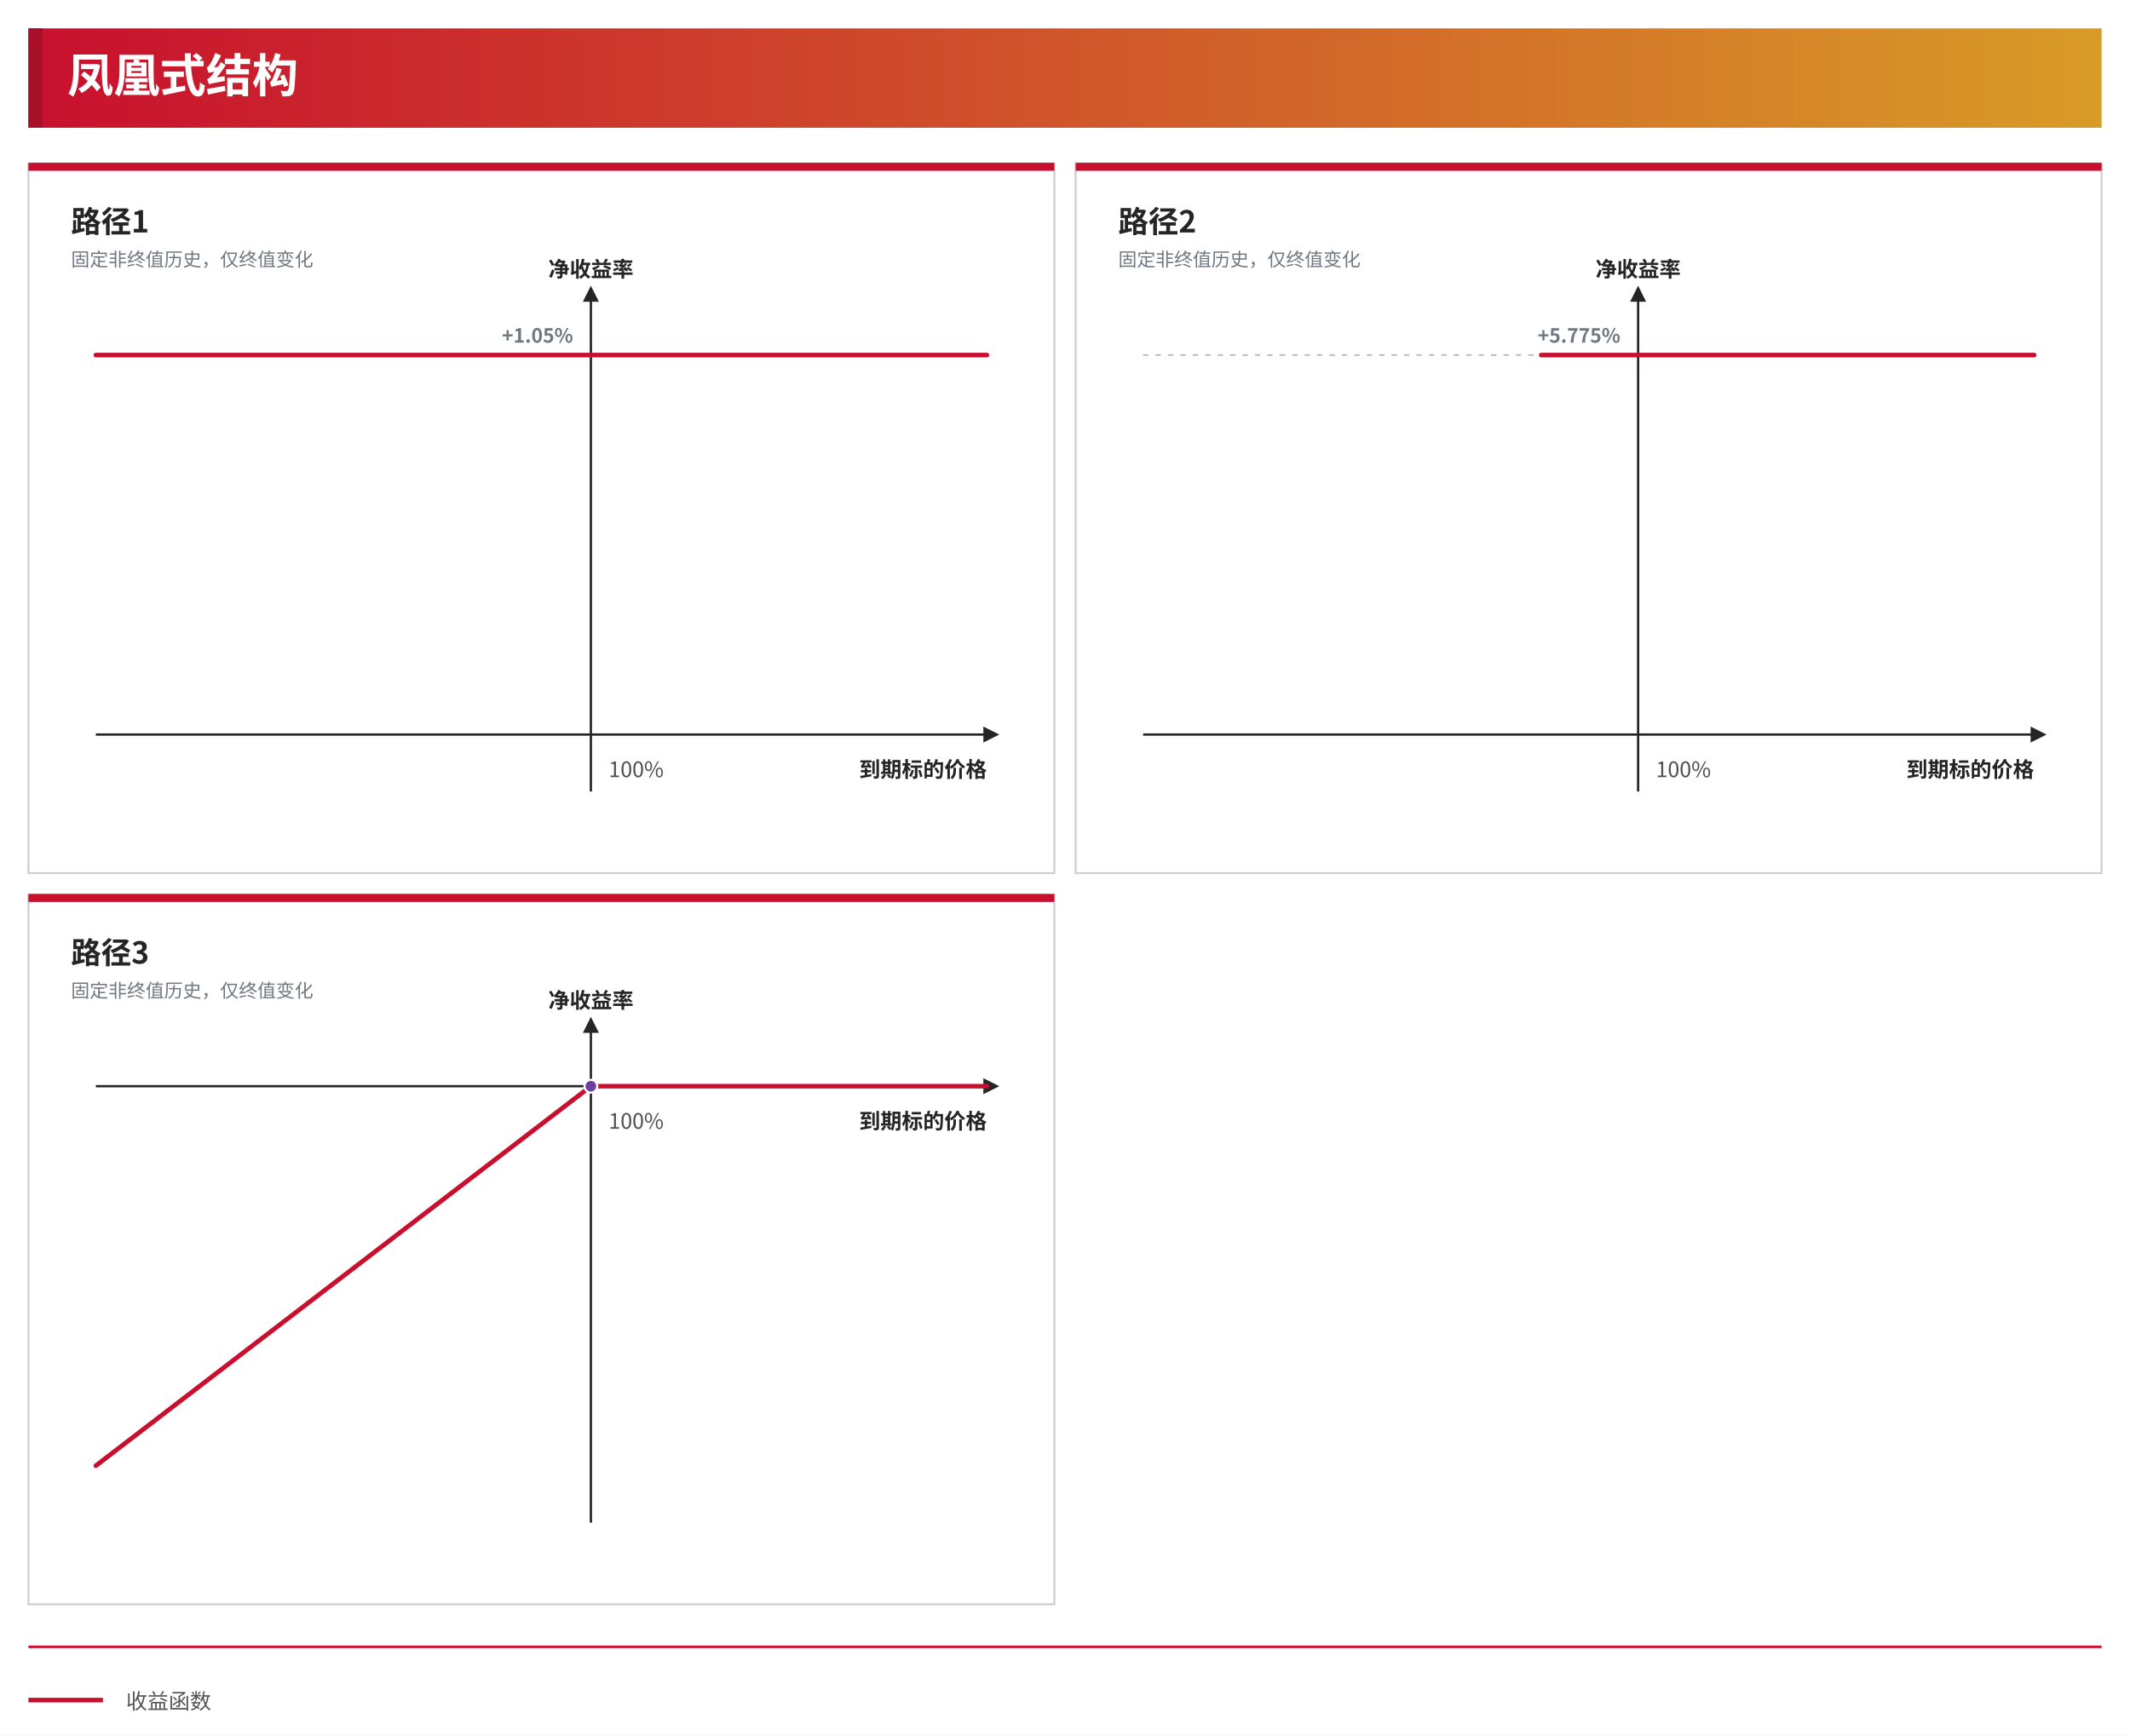
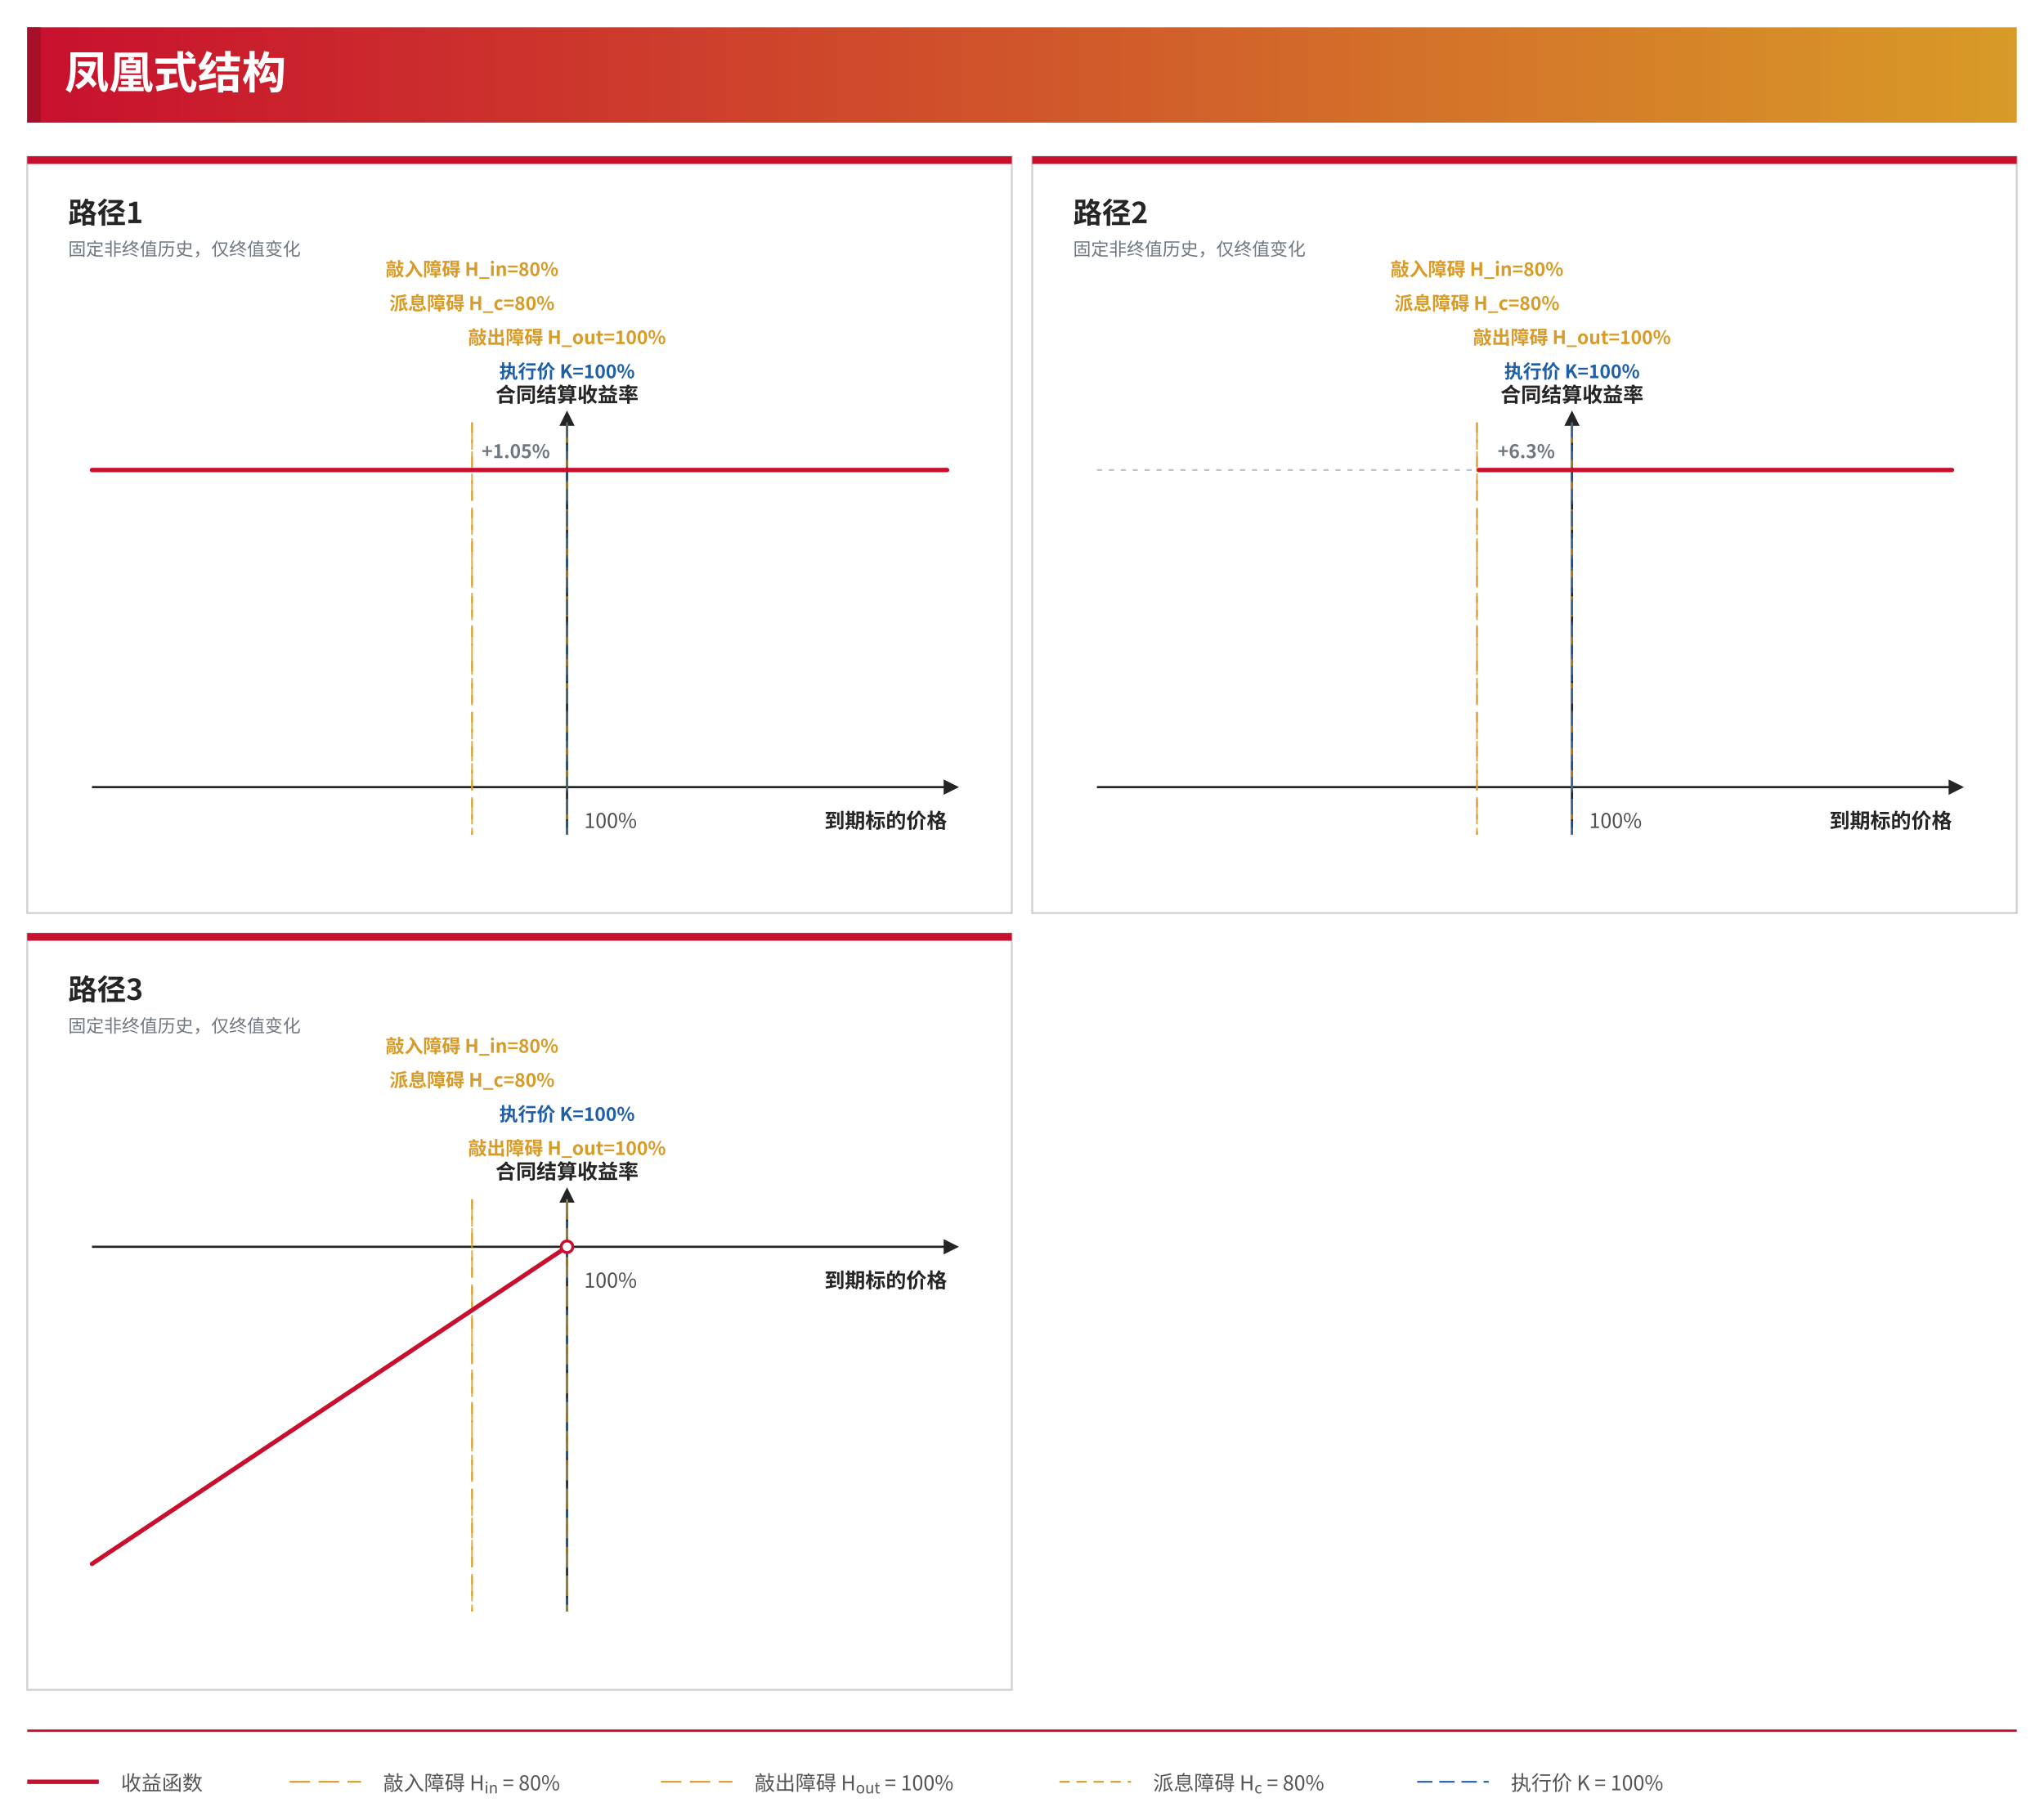
- <svg xmlns="http://www.w3.org/2000/svg" width="1200" height="978" viewBox="0 0 1200 978" role="img" aria-labelledby="title desc">
+ <svg xmlns="http://www.w3.org/2000/svg" width="1200" height="1066" viewBox="0 0 1200 1066" role="img" aria-labelledby="title desc">
  <defs>
    <linearGradient id="everbright-red-gold" x1="0" y1="0" x2="1" y2="0">
      <stop offset="0" stop-color="#C8102E" />
      <stop offset="1" stop-color="#D89B27" />
    </linearGradient>
    <style>
  .cn{font-family:"PingFang SC","Microsoft YaHei","Noto Sans CJK SC",Arial,sans-serif}.card{fill:#fff;stroke:#CFCFCF;stroke-width:1.1}.card-accent{stroke:#C8102E;stroke-width:4.5}.scenario-no{font-size:17px;font-weight:700;fill:#252525}.scenario-note{font-size:10.5px;fill:#6F7780}.axis-title{font-size:12px;font-weight:600;fill:#252525}.reference-label,.range-label{font-size:12px;fill:#4F4F4F}.axis{stroke:#252525;stroke-width:1.3}.axis-arrow{fill:#252525}.threshold{stroke-width:1;opacity:.82}.threshold-value{font-size:11px;font-weight:700}.payoff-guide{stroke:#B9BEC7;stroke-width:1;stroke-dasharray:3 4}.payoff-level-label{font-size:11px;font-weight:600;fill:#6F7780}.payoff-line{fill:none;stroke:#C8102E;stroke-width:2.6;stroke-linecap:round;stroke-linejoin:round}.payoff-jump{stroke:#C8102E;stroke-width:1.4;stroke-dasharray:4 3;fill:none}.curve-turn{fill:#6B3FA0;stroke:#fff;stroke-width:1.2}.curve-endpoint{stroke:#C8102E;stroke-width:1.7}.curve-endpoint.open{fill:#fff}.curve-endpoint.closed{fill:#C8102E}.global-legend{font-size:12px;fill:#555}.global-legend .token-sub{font-size:9px}
  </style>
  </defs>
-   <rect width="1200" height="978" fill="#fff" />
+   <rect width="1200" height="1066" fill="#fff" />
  <rect x="16" y="16" width="1168" height="56" fill="url(#everbright-red-gold)" />
  <rect x="16" y="16" width="8" height="56" fill="#A80F28" />
  <text class="cn" x="38" y="52" fill="#fff" font-size="26" font-weight="700">凤凰式结构</text>
  <g data-path-card="0">
    <defs>
      <clipPath id="payoffer-card-clip-0">
-         <rect x="20" y="96" width="570" height="392" />
+         <rect x="20" y="96" width="570" height="436" />
      </clipPath>
    </defs>
-     <rect class="card" x="16" y="92" width="578" height="400" />
+     <rect class="card" x="16" y="92" width="578" height="444" />
    <line class="card-accent" x1="16" y1="94" x2="594" y2="94" />
    <g clip-path="url(#payoffer-card-clip-0)">
      <text class="cn scenario-no" x="40" y="131">路径1</text>
      <text class="cn scenario-note" x="40" y="150">固定非终值历史，仅终值变化</text>
-       <line class="payoff-guide" x1="54" y1="200.077" x2="556" y2="200.077" />
-       <text class="cn payoff-level-label" x="322.889" y="193.077" text-anchor="end">+1.05%</text>
-       <line class="axis" x1="54" y1="413.923" x2="556" y2="413.923" />
-       <line class="axis" x1="332.889" y1="168" x2="332.889" y2="446" />
-       <path class="axis-arrow" d="M332.889 161 L328.389 170 L337.389 170 Z" />
-       <path class="axis-arrow" d="M563 413.923 L554 409.423 L554 418.423 Z" />
-       <path class="payoff-line" d="M54 200.077 L64.681 200.077 L75.362 200.077 L86.043 200.077 L96.723 200.077 L107.404 200.077 L118.085 200.077 L128.766 200.077 L139.447 200.077 L150.128 200.077 L160.809 200.077 L171.489 200.077 L182.17 200.077 L192.851 200.077 L203.532 200.077 L214.213 200.077 L224.894 200.077 L235.575 200.077 L246.255 200.077 L256.936 200.077 L267.617 200.077 L278.298 200.077 L288.979 200.077 L299.66 200.077 L310.34 200.077 L321.021 200.077 L331.702 200.077 L342.383 200.077 L353.064 200.077 L363.745 200.077 L374.425 200.077 L385.106 200.077 L395.787 200.077 L406.468 200.077 L417.149 200.077 L427.83 200.077 L438.511 200.077 L449.192 200.077 L459.872 200.077 L470.553 200.077 L481.234 200.077 L491.915 200.077 L502.596 200.077 L513.277 200.077 L523.957 200.077 L534.638 200.077 L545.319 200.077 L556 200.077" />
-       <text class="cn axis-title" x="332.889" y="156" text-anchor="middle">净收益率</text>
-       <text class="cn reference-label" x="342.889" y="437.923" text-anchor="start">100%</text>
-       <text class="cn axis-title" x="556" y="437.923" text-anchor="end">到期标的价格</text>
+       <line class="payoff-guide" x1="54" y1="275.923" x2="556" y2="275.923" />
+       <text class="cn payoff-level-label" x="322.889" y="268.923" text-anchor="end">+1.05%</text>
+       <line class="axis" x1="54" y1="462.077" x2="556" y2="462.077" />
+       <line class="axis" x1="332.889" y1="248" x2="332.889" y2="490" />
+       <path class="axis-arrow" d="M332.889 241 L328.389 250 L337.389 250 Z" />
+       <path class="axis-arrow" d="M563 462.077 L554 457.577 L554 466.577 Z" />
+       <line class="threshold" style="stroke:#D89B27;stroke-dasharray:12 5" x1="277.111" y1="248" x2="277.111" y2="490" />
+       <line class="threshold" style="stroke:#D89B27;stroke-dasharray:12 5" x1="332.889" y1="248" x2="332.889" y2="490" />
+       <line class="threshold" style="stroke:#D89B27;stroke-dasharray:6 4" x1="277.111" y1="248" x2="277.111" y2="490" />
+       <line class="threshold" style="stroke:#1F5FA8;stroke-dasharray:9 4" x1="332.889" y1="248" x2="332.889" y2="490" />
+       <text class="cn threshold-value" x="277.111" y="162" text-anchor="middle" style="fill:#D89B27">敲入障碍 H_in=80%</text>
+       <text class="cn threshold-value" x="277.111" y="182" text-anchor="middle" style="fill:#D89B27">派息障碍 H_c=80%</text>
+       <text class="cn threshold-value" x="332.889" y="202" text-anchor="middle" style="fill:#D89B27">敲出障碍 H_out=100%</text>
+       <text class="cn threshold-value" x="332.889" y="222" text-anchor="middle" style="fill:#1F5FA8">执行价 K=100%</text>
+       <path class="payoff-line" d="M54 275.923 L64.681 275.923 L75.362 275.923 L86.043 275.923 L96.723 275.923 L107.404 275.923 L118.085 275.923 L128.766 275.923 L139.447 275.923 L150.128 275.923 L160.809 275.923 L171.489 275.923 L182.17 275.923 L192.851 275.923 L203.532 275.923 L214.213 275.923 L224.894 275.923 L235.575 275.923 L246.255 275.923 L256.936 275.923 L267.617 275.923 L278.298 275.923 L288.979 275.923 L299.66 275.923 L310.34 275.923 L321.021 275.923 L331.702 275.923 L342.383 275.923 L353.064 275.923 L363.745 275.923 L374.425 275.923 L385.106 275.923 L395.787 275.923 L406.468 275.923 L417.149 275.923 L427.83 275.923 L438.511 275.923 L449.192 275.923 L459.872 275.923 L470.553 275.923 L481.234 275.923 L491.915 275.923 L502.596 275.923 L513.277 275.923 L523.957 275.923 L534.638 275.923 L545.319 275.923 L556 275.923" />
+       <text class="cn axis-title" x="332.889" y="236" text-anchor="middle">合同结算收益率</text>
+       <text class="cn reference-label" x="342.889" y="486.077" text-anchor="start">100%</text>
+       <text class="cn axis-title" x="556" y="486.077" text-anchor="end">到期标的价格</text>
    </g>
  </g>
  <g data-path-card="1">
    <defs>
      <clipPath id="payoffer-card-clip-1">
-         <rect x="610" y="96" width="570" height="392" />
+         <rect x="610" y="96" width="570" height="436" />
      </clipPath>
    </defs>
-     <rect class="card" x="606" y="92" width="578" height="400" />
+     <rect class="card" x="606" y="92" width="578" height="444" />
    <line class="card-accent" x1="606" y1="94" x2="1184" y2="94" />
    <g clip-path="url(#payoffer-card-clip-1)">
      <text class="cn scenario-no" x="630" y="131">路径2</text>
      <text class="cn scenario-note" x="630" y="150">固定非终值历史，仅终值变化</text>
-       <line class="payoff-guide" x1="644" y1="200.077" x2="1146" y2="200.077" />
-       <text class="cn payoff-level-label" x="912.889" y="193.077" text-anchor="end">+5.775%</text>
-       <line class="axis" x1="644" y1="413.923" x2="1146" y2="413.923" />
-       <line class="axis" x1="922.889" y1="168" x2="922.889" y2="446" />
-       <path class="axis-arrow" d="M922.889 161 L918.389 170 L927.389 170 Z" />
-       <path class="axis-arrow" d="M1153 413.923 L1144 409.423 L1144 418.423 Z" />
-       <path class="payoff-line" d="M868.298 200.077 L878.979 200.077 L889.66 200.077 L900.34 200.077 L911.021 200.077 L921.702 200.077 L932.383 200.077 L943.064 200.077 L953.745 200.077 L964.426 200.077 L975.106 200.077 L985.787 200.077 L996.468 200.077 L1007.149 200.077 L1017.83 200.077 L1028.511 200.077 L1039.191 200.077 L1049.872 200.077 L1060.553 200.077 L1071.234 200.077 L1081.915 200.077 L1092.596 200.077 L1103.277 200.077 L1113.957 200.077 L1124.638 200.077 L1135.319 200.077 L1146 200.077" />
-       <text class="cn axis-title" x="922.889" y="156" text-anchor="middle">净收益率</text>
-       <text class="cn reference-label" x="932.889" y="437.923" text-anchor="start">100%</text>
-       <text class="cn axis-title" x="1146" y="437.923" text-anchor="end">到期标的价格</text>
+       <line class="payoff-guide" x1="644" y1="275.923" x2="1146" y2="275.923" />
+       <text class="cn payoff-level-label" x="912.889" y="268.923" text-anchor="end">+6.3%</text>
+       <line class="axis" x1="644" y1="462.077" x2="1146" y2="462.077" />
+       <line class="axis" x1="922.889" y1="248" x2="922.889" y2="490" />
+       <path class="axis-arrow" d="M922.889 241 L918.389 250 L927.389 250 Z" />
+       <path class="axis-arrow" d="M1153 462.077 L1144 457.577 L1144 466.577 Z" />
+       <line class="threshold" style="stroke:#D89B27;stroke-dasharray:12 5" x1="867.111" y1="248" x2="867.111" y2="490" />
+       <line class="threshold" style="stroke:#D89B27;stroke-dasharray:12 5" x1="922.889" y1="248" x2="922.889" y2="490" />
+       <line class="threshold" style="stroke:#D89B27;stroke-dasharray:6 4" x1="867.111" y1="248" x2="867.111" y2="490" />
+       <line class="threshold" style="stroke:#1F5FA8;stroke-dasharray:9 4" x1="922.889" y1="248" x2="922.889" y2="490" />
+       <text class="cn threshold-value" x="867.111" y="162" text-anchor="middle" style="fill:#D89B27">敲入障碍 H_in=80%</text>
+       <text class="cn threshold-value" x="867.111" y="182" text-anchor="middle" style="fill:#D89B27">派息障碍 H_c=80%</text>
+       <text class="cn threshold-value" x="922.889" y="202" text-anchor="middle" style="fill:#D89B27">敲出障碍 H_out=100%</text>
+       <text class="cn threshold-value" x="922.889" y="222" text-anchor="middle" style="fill:#1F5FA8">执行价 K=100%</text>
+       <path class="payoff-line" d="M868.298 275.923 L878.979 275.923 L889.66 275.923 L900.34 275.923 L911.021 275.923 L921.702 275.923 L932.383 275.923 L943.064 275.923 L953.745 275.923 L964.426 275.923 L975.106 275.923 L985.787 275.923 L996.468 275.923 L1007.149 275.923 L1017.83 275.923 L1028.511 275.923 L1039.191 275.923 L1049.872 275.923 L1060.553 275.923 L1071.234 275.923 L1081.915 275.923 L1092.596 275.923 L1103.277 275.923 L1113.957 275.923 L1124.638 275.923 L1135.319 275.923 L1146 275.923" />
+       <text class="cn axis-title" x="922.889" y="236" text-anchor="middle">合同结算收益率</text>
+       <text class="cn reference-label" x="932.889" y="486.077" text-anchor="start">100%</text>
+       <text class="cn axis-title" x="1146" y="486.077" text-anchor="end">到期标的价格</text>
    </g>
  </g>
  <g data-path-card="2">
    <defs>
      <clipPath id="payoffer-card-clip-2">
-         <rect x="20" y="508" width="570" height="392" />
+         <rect x="20" y="552" width="570" height="436" />
      </clipPath>
    </defs>
-     <rect class="card" x="16" y="504" width="578" height="400" />
-     <line class="card-accent" x1="16" y1="506" x2="594" y2="506" />
+     <rect class="card" x="16" y="548" width="578" height="444" />
+     <line class="card-accent" x1="16" y1="550" x2="594" y2="550" />
    <g clip-path="url(#payoffer-card-clip-2)">
-       <text class="cn scenario-no" x="40" y="543">路径3</text>
-       <text class="cn scenario-note" x="40" y="562">固定非终值历史，仅终值变化</text>
-       <line class="axis" x1="54" y1="612.077" x2="556" y2="612.077" />
-       <line class="axis" x1="332.889" y1="580" x2="332.889" y2="858" />
-       <path class="axis-arrow" d="M332.889 573 L328.389 582 L337.389 582 Z" />
-       <path class="axis-arrow" d="M563 612.077 L554 607.577 L554 616.577 Z" />
-       <path class="payoff-line" d="M332.889 612.077 L337.636 612.077 L342.383 612.077 L347.13 612.077 L351.877 612.077 L356.624 612.077 L361.371 612.077 L366.118 612.077 L370.865 612.077 L375.612 612.077 L380.359 612.077 L385.106 612.077 L389.853 612.077 L394.601 612.077 L399.348 612.077 L404.095 612.077 L408.842 612.077 L413.589 612.077 L418.336 612.077 L423.083 612.077 L427.83 612.077 L432.577 612.077 L437.324 612.077 L442.071 612.077 L446.818 612.077 L451.565 612.077 L456.312 612.077 L461.059 612.077 L465.806 612.077 L470.553 612.077 L475.3 612.077 L480.047 612.077 L484.794 612.077 L489.541 612.077 L494.288 612.077 L499.036 612.077 L503.783 612.077 L508.53 612.077 L513.277 612.077 L518.024 612.077 L522.771 612.077 L527.518 612.077 L532.265 612.077 L537.012 612.077 L541.759 612.077 L546.506 612.077 L551.253 612.077 L556 612.077 M54 825.923 L59.934 821.373 L65.868 816.823 L71.801 812.273 L77.735 807.723 L83.669 803.173 L89.603 798.624 L95.537 794.074 L101.47 789.524 L107.404 784.974 L113.338 780.424 L119.272 775.874 L125.206 771.324 L131.139 766.774 L137.073 762.224 L143.007 757.674 L148.941 753.124 L154.875 748.574 L160.809 744.025 L166.742 739.475 L172.676 734.925 L178.61 730.375 L184.544 725.825 L190.477 721.275 L196.411 716.725 L202.345 712.175 L208.279 707.625 L214.213 703.075 L220.147 698.525 L226.08 693.976 L232.014 689.426 L237.948 684.876 L243.882 680.326 L249.816 675.776 L255.749 671.226 L261.683 666.676 L267.617 662.126 L273.551 657.576 L279.485 653.026 L285.418 648.476 L291.352 643.926 L297.286 639.376 L303.22 634.827 L309.154 630.277 L315.087 625.727 L321.021 621.177 L326.955 616.627 L332.889 612.077" />
-       <circle class="curve-turn" cx="332.889" cy="612.077" r="3.6" />
-       <text class="cn axis-title" x="332.889" y="568" text-anchor="middle">净收益率</text>
-       <text class="cn reference-label" x="342.889" y="636.077" text-anchor="start">100%</text>
-       <text class="cn axis-title" x="556" y="636.077" text-anchor="end">到期标的价格</text>
+       <text class="cn scenario-no" x="40" y="587">路径3</text>
+       <text class="cn scenario-note" x="40" y="606">固定非终值历史，仅终值变化</text>
+       <line class="axis" x1="54" y1="731.923" x2="556" y2="731.923" />
+       <line class="axis" x1="332.889" y1="704" x2="332.889" y2="946" />
+       <path class="axis-arrow" d="M332.889 697 L328.389 706 L337.389 706 Z" />
+       <path class="axis-arrow" d="M563 731.923 L554 727.423 L554 736.423 Z" />
+       <line class="threshold" style="stroke:#1F5FA8;stroke-dasharray:9 4" x1="332.889" y1="704" x2="332.889" y2="946" />
+       <line class="threshold" style="stroke:#D89B27;stroke-dasharray:12 5" x1="277.111" y1="704" x2="277.111" y2="946" />
+       <line class="threshold" style="stroke:#D89B27;stroke-dasharray:12 5" x1="332.889" y1="704" x2="332.889" y2="946" />
+       <line class="threshold" style="stroke:#D89B27;stroke-dasharray:6 4" x1="277.111" y1="704" x2="277.111" y2="946" />
+       <text class="cn threshold-value" x="277.111" y="618" text-anchor="middle" style="fill:#D89B27">敲入障碍 H_in=80%</text>
+       <text class="cn threshold-value" x="277.111" y="638" text-anchor="middle" style="fill:#D89B27">派息障碍 H_c=80%</text>
+       <text class="cn threshold-value" x="332.889" y="658" text-anchor="middle" style="fill:#1F5FA8">执行价 K=100%</text>
+       <text class="cn threshold-value" x="332.889" y="678" text-anchor="middle" style="fill:#D89B27">敲出障碍 H_out=100%</text>
+       <path class="payoff-line" d="M54 918.077 L59.934 914.116 L65.868 910.155 L71.801 906.195 L77.735 902.234 L83.669 898.273 L89.603 894.313 L95.537 890.352 L101.47 886.391 L107.404 882.43 L113.338 878.47 L119.272 874.509 L125.206 870.548 L131.139 866.588 L137.073 862.627 L143.007 858.666 L148.941 854.705 L154.875 850.745 L160.809 846.784 L166.742 842.823 L172.676 838.862 L178.61 834.902 L184.544 830.941 L190.477 826.98 L196.411 823.02 L202.345 819.059 L208.279 815.098 L214.213 811.138 L220.147 807.177 L226.08 803.216 L232.014 799.255 L237.948 795.295 L243.882 791.334 L249.816 787.373 L255.749 783.412 L261.683 779.452 L267.617 775.491 L273.551 771.53 L279.485 767.57 L285.418 763.609 L291.352 759.648 L297.286 755.687 L303.22 751.727 L309.154 747.766 L315.087 743.805 L321.021 739.845 L326.955 735.884 L332.889 731.923" />
+       <circle class="curve-endpoint open" cx="332.889" cy="731.923" r="3.4" />
+       <text class="cn axis-title" x="332.889" y="692" text-anchor="middle">合同结算收益率</text>
+       <text class="cn reference-label" x="342.889" y="755.923" text-anchor="start">100%</text>
+       <text class="cn axis-title" x="556" y="755.923" text-anchor="end">到期标的价格</text>
    </g>
  </g>
-   <line x1="16" y1="928" x2="1184" y2="928" stroke="#C8102E" stroke-width="1.4" />
+   <line x1="16" y1="1016" x2="1184" y2="1016" stroke="#C8102E" stroke-width="1.4" />
  <g class="cn" data-global-legend="true">
-     <line x1="16" y1="958" x2="58" y2="958" stroke="#C8102E" stroke-width="2.6" />
-     <text class="global-legend" x="71" y="963">收益函数</text>
+     <line x1="16" y1="1046" x2="58" y2="1046" stroke="#C8102E" stroke-width="2.6" />
+     <text class="global-legend" x="71" y="1051">收益函数</text>
+     <line x1="170" y1="1046" x2="212" y2="1046" stroke="#D89B27" stroke-width="1" stroke-dasharray="12 5" />
+     <text class="global-legend" x="225" y="1051">敲入障碍 <tspan class="legend-token">H<tspan class="token-sub" baseline-shift="sub">in</tspan>
+       </tspan> = 80%</text>
+     <line x1="388" y1="1046" x2="430" y2="1046" stroke="#D89B27" stroke-width="1" stroke-dasharray="12 5" />
+     <text class="global-legend" x="443" y="1051">敲出障碍 <tspan class="legend-token">H<tspan class="token-sub" baseline-shift="sub">out</tspan>
+       </tspan> = 100%</text>
+     <line x1="622" y1="1046" x2="664" y2="1046" stroke="#D89B27" stroke-width="1" stroke-dasharray="6 4" />
+     <text class="global-legend" x="677" y="1051">派息障碍 <tspan class="legend-token">H<tspan class="token-sub" baseline-shift="sub">c</tspan>
+       </tspan> = 80%</text>
+     <line x1="832" y1="1046" x2="874" y2="1046" stroke="#1F5FA8" stroke-width="1" stroke-dasharray="9 4" />
+     <text class="global-legend" x="887" y="1051">执行价 <tspan class="legend-token">K</tspan> = 100%</text>
  </g>
</svg>
